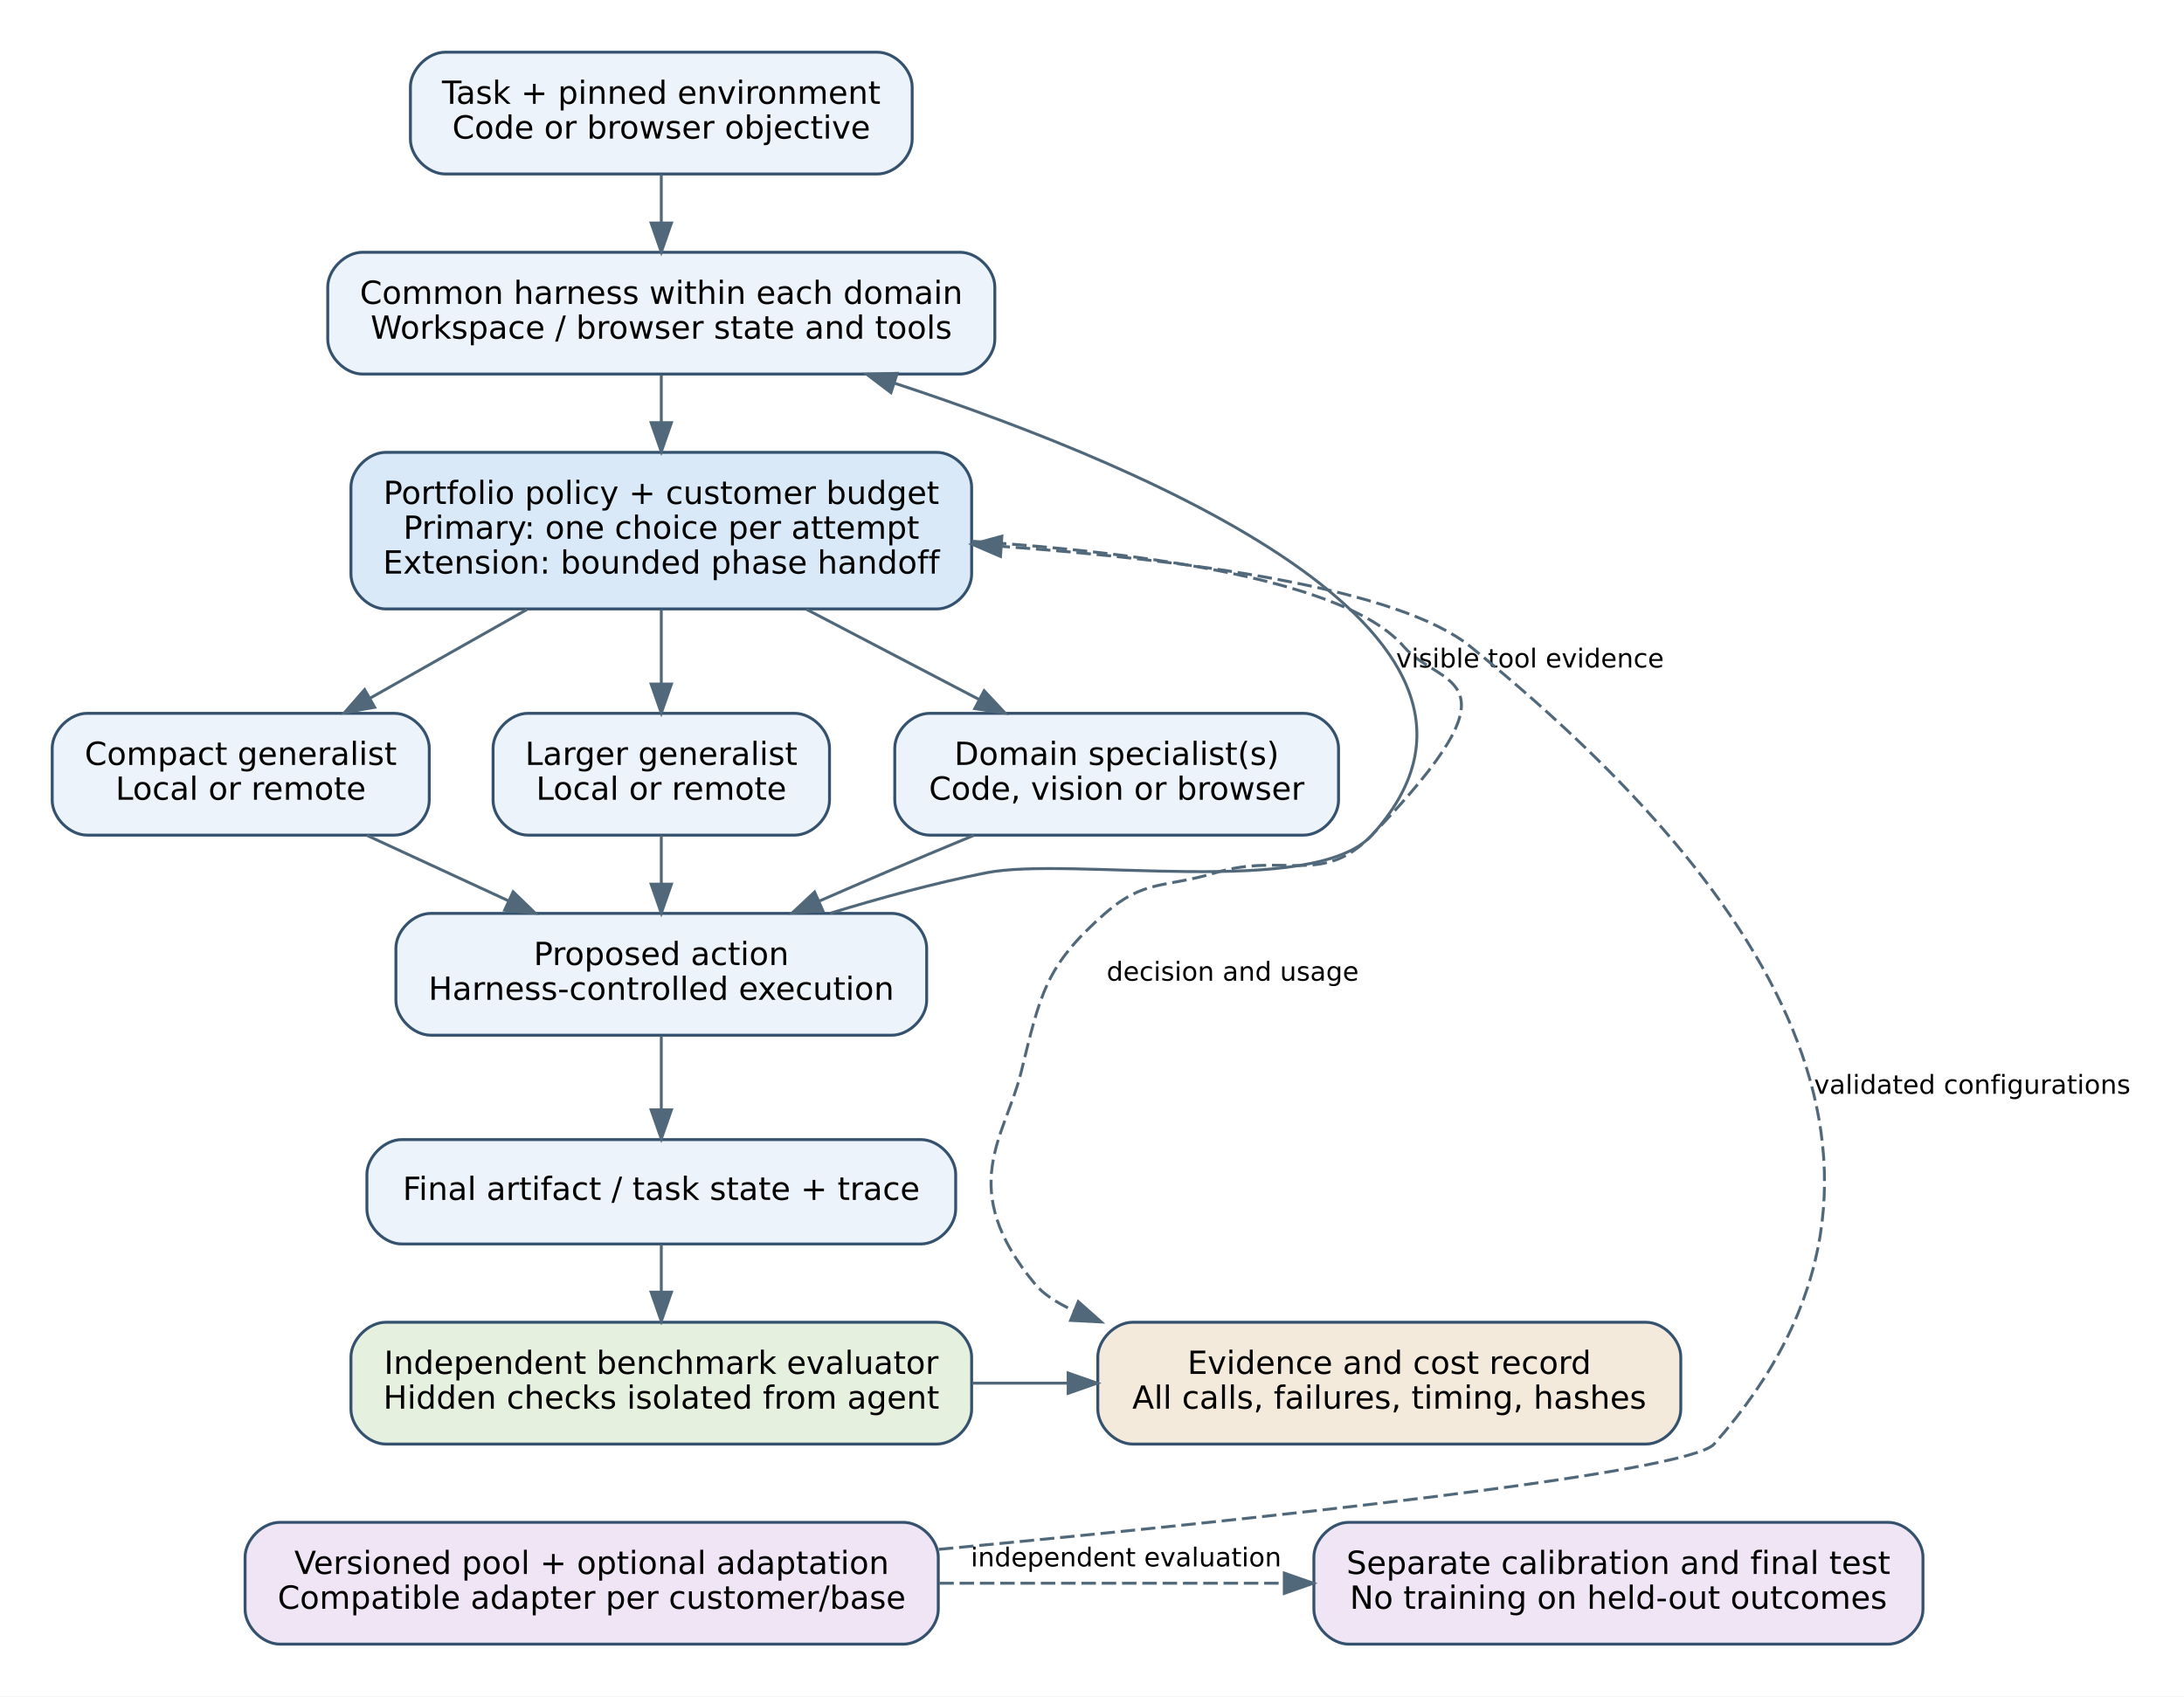
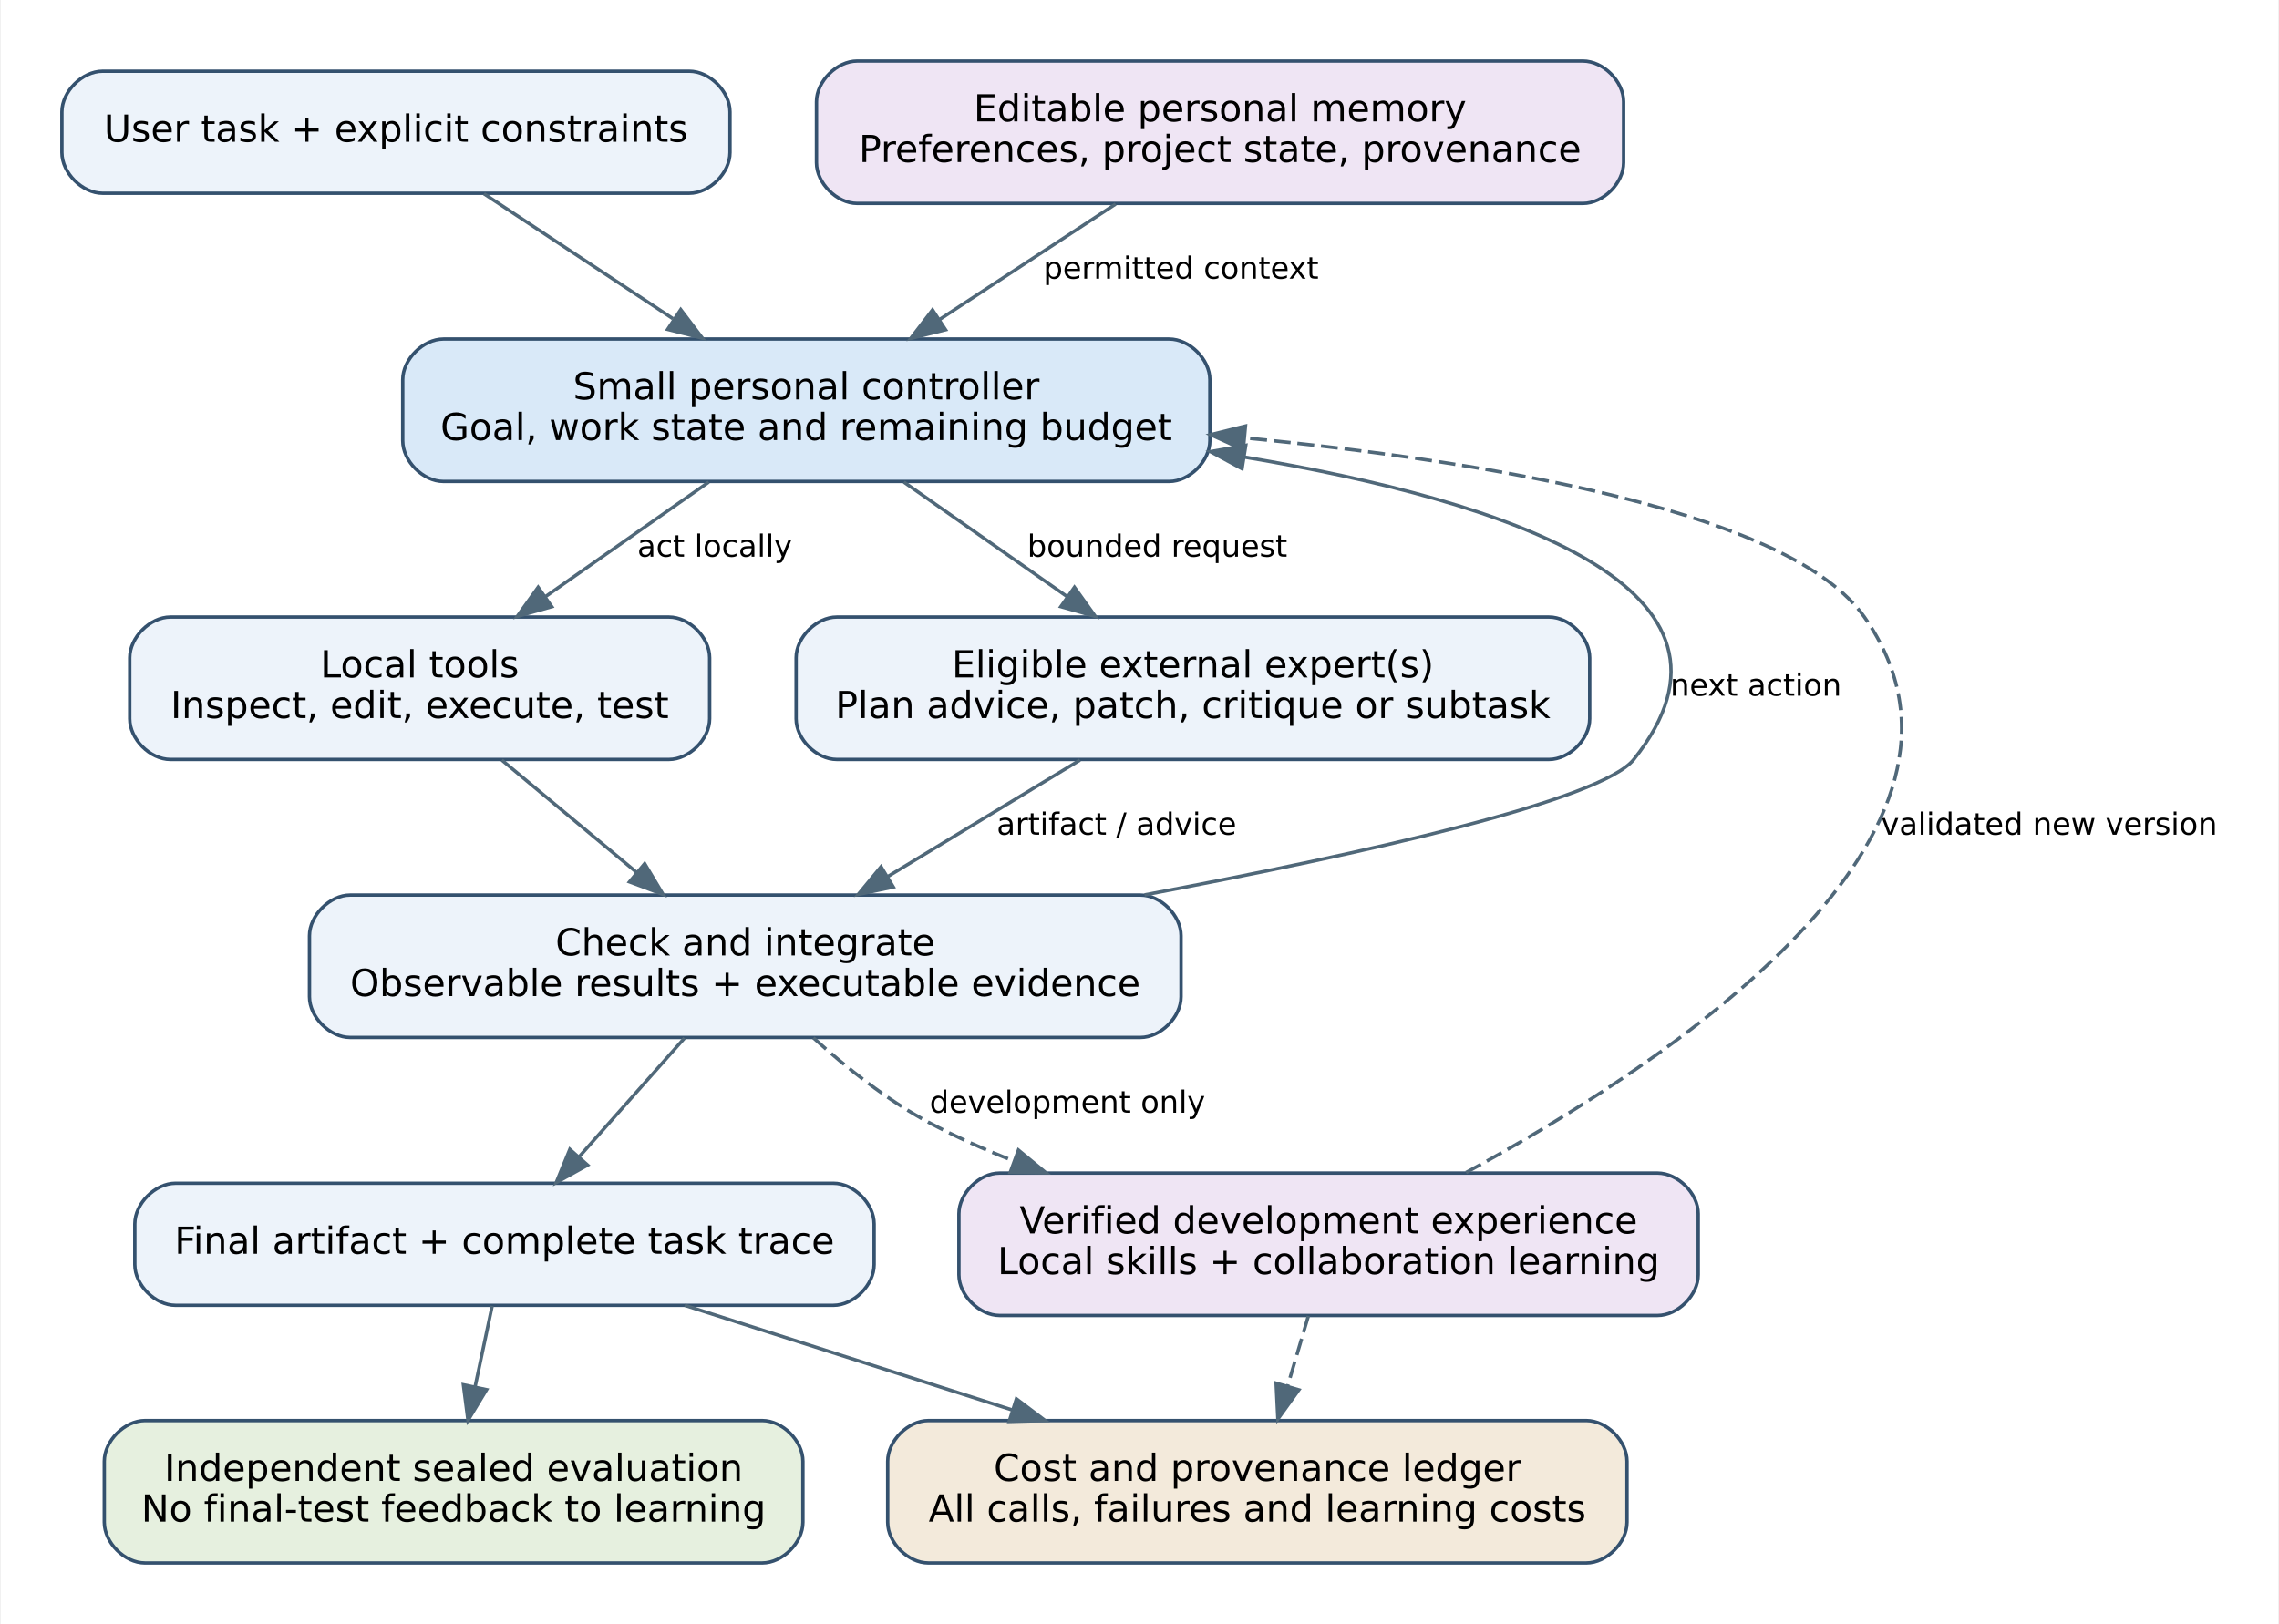
- <svg xmlns="http://www.w3.org/2000/svg" width="753pt" height="585pt" viewBox="0.00 0.00 753.00 585.00">
-   <g id="graph0" class="graph" transform="scale(1 1) rotate(0) translate(18 567)">
-     <polygon fill="white" stroke="transparent" points="-18,18 -18,-567 735,-567 735,18 -18,18" />
+ <svg xmlns="http://www.w3.org/2000/svg" width="672pt" height="479pt" viewBox="0.00 0.00 671.50 479.00">
+   <g id="graph0" class="graph" transform="scale(1 1) rotate(0) translate(18 461)">
+     <polygon fill="white" stroke="transparent" points="-18,18 -18,-461 653.5,-461 653.5,18 -18,18" />
    <g id="node1" class="node">
-       <path fill="#edf3fa" stroke="#34516e" d="M284.5,-549C284.5,-549 135.5,-549 135.5,-549 129.5,-549 123.5,-543 123.5,-537 123.5,-537 123.5,-519 123.5,-519 123.5,-513 129.5,-507 135.5,-507 135.5,-507 284.5,-507 284.5,-507 290.5,-507 296.5,-513 296.5,-519 296.5,-519 296.5,-537 296.5,-537 296.5,-543 290.5,-549 284.5,-549" />
-       <text text-anchor="middle" x="210" y="-531.2" font-family="DejaVu Sans" font-size="11.00">Task + pinned environment</text>
-       <text text-anchor="middle" x="210" y="-519.2" font-family="DejaVu Sans" font-size="11.00">Code or browser objective</text>
+       <path fill="#edf3fa" stroke="#34516e" d="M185,-440C185,-440 12,-440 12,-440 6,-440 0,-434 0,-428 0,-428 0,-416 0,-416 0,-410 6,-404 12,-404 12,-404 185,-404 185,-404 191,-404 197,-410 197,-416 197,-416 197,-428 197,-428 197,-434 191,-440 185,-440" />
+       <text text-anchor="middle" x="98.5" y="-419.2" font-family="DejaVu Sans" font-size="11.00">User task + explicit constraints</text>
+     </g>
+     <g id="node3" class="node">
+       <path fill="#d9e9f8" stroke="#34516e" d="M326.5,-361C326.5,-361 112.5,-361 112.5,-361 106.5,-361 100.5,-355 100.5,-349 100.5,-349 100.5,-331 100.5,-331 100.5,-325 106.5,-319 112.5,-319 112.5,-319 326.5,-319 326.5,-319 332.5,-319 338.5,-325 338.5,-331 338.5,-331 338.5,-349 338.5,-349 338.5,-355 332.5,-361 326.5,-361" />
+       <text text-anchor="middle" x="219.5" y="-343.2" font-family="DejaVu Sans" font-size="11.00">Small personal controller</text>
+       <text text-anchor="middle" x="219.5" y="-331.2" font-family="DejaVu Sans" font-size="11.00">Goal, work state and remaining budget</text>
+     </g>
+     <g id="edge1" class="edge">
+       <path fill="none" stroke="#506879" d="M124.46,-403.84C140.69,-393.11 161.91,-379.08 180.18,-367" />
+       <polygon fill="#506879" stroke="#506879" points="182.47,-369.68 188.88,-361.25 178.61,-363.84 182.47,-369.68" />
    </g>
    <g id="node2" class="node">
-       <path fill="#edf3fa" stroke="#34516e" d="M313,-480C313,-480 107,-480 107,-480 101,-480 95,-474 95,-468 95,-468 95,-450 95,-450 95,-444 101,-438 107,-438 107,-438 313,-438 313,-438 319,-438 325,-444 325,-450 325,-450 325,-468 325,-468 325,-474 319,-480 313,-480" />
-       <text text-anchor="middle" x="210" y="-462.2" font-family="DejaVu Sans" font-size="11.00">Common harness within each domain</text>
-       <text text-anchor="middle" x="210" y="-450.2" font-family="DejaVu Sans" font-size="11.00">Workspace / browser state and tools</text>
-     </g>
-     <g id="edge1" class="edge">
-       <path fill="none" stroke="#506879" d="M210,-506.9C210,-501.73 210,-496.05 210,-490.49" />
-       <polygon fill="#506879" stroke="#506879" points="213.5,-490.09 210,-480.09 206.5,-490.09 213.5,-490.09" />
-     </g>
-     <g id="node3" class="node">
-       <path fill="#d9e9f8" stroke="#34516e" d="M305,-411C305,-411 115,-411 115,-411 109,-411 103,-405 103,-399 103,-399 103,-369 103,-369 103,-363 109,-357 115,-357 115,-357 305,-357 305,-357 311,-357 317,-363 317,-369 317,-369 317,-399 317,-399 317,-405 311,-411 305,-411" />
-       <text text-anchor="middle" x="210" y="-393.2" font-family="DejaVu Sans" font-size="11.00">Portfolio policy + customer budget</text>
-       <text text-anchor="middle" x="210" y="-381.2" font-family="DejaVu Sans" font-size="11.00">Primary: one choice per attempt</text>
-       <text text-anchor="middle" x="210" y="-369.2" font-family="DejaVu Sans" font-size="11.00">Extension: bounded phase handoff</text>
+       <path fill="#efe5f4" stroke="#34516e" d="M448.5,-443C448.5,-443 234.5,-443 234.5,-443 228.5,-443 222.5,-437 222.5,-431 222.5,-431 222.5,-413 222.5,-413 222.5,-407 228.5,-401 234.5,-401 234.5,-401 448.5,-401 448.5,-401 454.5,-401 460.5,-407 460.5,-413 460.5,-413 460.5,-431 460.5,-431 460.5,-437 454.5,-443 448.5,-443" />
+       <text text-anchor="middle" x="341.5" y="-425.2" font-family="DejaVu Sans" font-size="11.00">Editable personal memory</text>
+       <text text-anchor="middle" x="341.5" y="-413.2" font-family="DejaVu Sans" font-size="11.00">Preferences, project state, provenance</text>
    </g>
    <g id="edge2" class="edge">
-       <path fill="none" stroke="#506879" d="M210,-437.67C210,-432.55 210,-426.9 210,-421.27" />
-       <polygon fill="#506879" stroke="#506879" points="213.5,-421.24 210,-411.24 206.5,-421.24 213.5,-421.24" />
+       <path fill="none" stroke="#506879" d="M310.71,-400.81C294.97,-390.49 275.62,-377.8 258.81,-366.77" />
+       <polygon fill="#506879" stroke="#506879" points="260.56,-363.74 250.28,-361.18 256.72,-369.59 260.56,-363.74" />
+       <text text-anchor="middle" x="330" y="-378.8" font-family="DejaVu Sans" font-size="9.00">permitted context</text>
    </g>
    <g id="node4" class="node">
-       <path fill="#edf3fa" stroke="#34516e" d="M118,-321C118,-321 12,-321 12,-321 6,-321 0,-315 0,-309 0,-309 0,-291 0,-291 0,-285 6,-279 12,-279 12,-279 118,-279 118,-279 124,-279 130,-285 130,-291 130,-291 130,-309 130,-309 130,-315 124,-321 118,-321" />
-       <text text-anchor="middle" x="65" y="-303.2" font-family="DejaVu Sans" font-size="11.00">Compact generalist</text>
-       <text text-anchor="middle" x="65" y="-291.2" font-family="DejaVu Sans" font-size="11.00">Local or remote</text>
+       <path fill="#edf3fa" stroke="#34516e" d="M179,-279C179,-279 32,-279 32,-279 26,-279 20,-273 20,-267 20,-267 20,-249 20,-249 20,-243 26,-237 32,-237 32,-237 179,-237 179,-237 185,-237 191,-243 191,-249 191,-249 191,-267 191,-267 191,-273 185,-279 179,-279" />
+       <text text-anchor="middle" x="105.5" y="-261.2" font-family="DejaVu Sans" font-size="11.00">Local tools</text>
+       <text text-anchor="middle" x="105.5" y="-249.2" font-family="DejaVu Sans" font-size="11.00">Inspect, edit, execute, test</text>
    </g>
    <g id="edge3" class="edge">
-       <path fill="none" stroke="#506879" d="M163.72,-356.83C146.36,-347.01 126.68,-335.88 109.48,-326.16" />
-       <polygon fill="#506879" stroke="#506879" points="111.17,-323.09 100.74,-321.21 107.72,-329.18 111.17,-323.09" />
+       <path fill="none" stroke="#506879" d="M190.73,-318.81C176.15,-308.58 158.27,-296.03 142.66,-285.08" />
+       <polygon fill="#506879" stroke="#506879" points="144.45,-282.06 134.26,-279.18 140.43,-287.79 144.45,-282.06" />
+       <text text-anchor="middle" x="192.5" y="-296.8" font-family="DejaVu Sans" font-size="9.00">act locally</text>
    </g>
    <g id="node5" class="node">
-       <path fill="#edf3fa" stroke="#34516e" d="M256,-321C256,-321 164,-321 164,-321 158,-321 152,-315 152,-309 152,-309 152,-291 152,-291 152,-285 158,-279 164,-279 164,-279 256,-279 256,-279 262,-279 268,-285 268,-291 268,-291 268,-309 268,-309 268,-315 262,-321 256,-321" />
-       <text text-anchor="middle" x="210" y="-303.2" font-family="DejaVu Sans" font-size="11.00">Larger generalist</text>
-       <text text-anchor="middle" x="210" y="-291.2" font-family="DejaVu Sans" font-size="11.00">Local or remote</text>
+       <path fill="#edf3fa" stroke="#34516e" d="M438.5,-279C438.5,-279 228.5,-279 228.5,-279 222.5,-279 216.5,-273 216.5,-267 216.5,-267 216.5,-249 216.5,-249 216.5,-243 222.5,-237 228.5,-237 228.5,-237 438.5,-237 438.5,-237 444.5,-237 450.5,-243 450.5,-249 450.5,-249 450.5,-267 450.5,-267 450.5,-273 444.5,-279 438.5,-279" />
+       <text text-anchor="middle" x="333.5" y="-261.2" font-family="DejaVu Sans" font-size="11.00">Eligible external expert(s)</text>
+       <text text-anchor="middle" x="333.5" y="-249.2" font-family="DejaVu Sans" font-size="11.00">Plan advice, patch, critique or subtask</text>
    </g>
    <g id="edge4" class="edge">
-       <path fill="none" stroke="#506879" d="M210,-356.6C210,-348.51 210,-339.53 210,-331.2" />
-       <polygon fill="#506879" stroke="#506879" points="213.5,-331.1 210,-321.1 206.5,-331.1 213.5,-331.1" />
+       <path fill="none" stroke="#506879" d="M248.27,-318.81C262.85,-308.58 280.73,-296.03 296.34,-285.08" />
+       <polygon fill="#506879" stroke="#506879" points="298.57,-287.79 304.74,-279.18 294.55,-282.06 298.57,-287.79" />
+       <text text-anchor="middle" x="323" y="-296.8" font-family="DejaVu Sans" font-size="9.00">bounded request</text>
    </g>
    <g id="node6" class="node">
-       <path fill="#edf3fa" stroke="#34516e" d="M431.5,-321C431.5,-321 302.5,-321 302.5,-321 296.5,-321 290.5,-315 290.5,-309 290.5,-309 290.5,-291 290.5,-291 290.5,-285 296.5,-279 302.5,-279 302.5,-279 431.5,-279 431.5,-279 437.5,-279 443.5,-285 443.5,-291 443.5,-291 443.5,-309 443.5,-309 443.5,-315 437.5,-321 431.5,-321" />
-       <text text-anchor="middle" x="367" y="-303.2" font-family="DejaVu Sans" font-size="11.00">Domain specialist(s)</text>
-       <text text-anchor="middle" x="367" y="-291.2" font-family="DejaVu Sans" font-size="11.00">Code, vision or browser</text>
+       <path fill="#edf3fa" stroke="#34516e" d="M318,-197C318,-197 85,-197 85,-197 79,-197 73,-191 73,-185 73,-185 73,-167 73,-167 73,-161 79,-155 85,-155 85,-155 318,-155 318,-155 324,-155 330,-161 330,-167 330,-167 330,-185 330,-185 330,-191 324,-197 318,-197" />
+       <text text-anchor="middle" x="201.5" y="-179.2" font-family="DejaVu Sans" font-size="11.00">Check and integrate</text>
+       <text text-anchor="middle" x="201.5" y="-167.2" font-family="DejaVu Sans" font-size="11.00">Observable results + executable evidence</text>
    </g>
    <g id="edge5" class="edge">
-       <path fill="none" stroke="#506879" d="M260.11,-356.83C279.16,-346.88 300.78,-335.58 319.58,-325.77" />
-       <polygon fill="#506879" stroke="#506879" points="321.31,-328.81 328.55,-321.08 318.07,-322.61 321.31,-328.81" />
+       <path fill="none" stroke="#506879" d="M129.72,-236.81C141.78,-226.77 156.5,-214.5 169.47,-203.69" />
+       <polygon fill="#506879" stroke="#506879" points="171.84,-206.27 177.28,-197.18 167.36,-200.89 171.84,-206.27" />
+     </g>
+     <g id="edge6" class="edge">
+       <path fill="none" stroke="#506879" d="M300.19,-236.81C282.99,-226.39 261.84,-213.57 243.53,-202.47" />
+       <polygon fill="#506879" stroke="#506879" points="245.16,-199.37 234.8,-197.18 241.54,-205.36 245.16,-199.37" />
+       <text text-anchor="middle" x="311" y="-214.8" font-family="DejaVu Sans" font-size="9.00">artifact / advice</text>
+     </g>
+     <g id="edge7" class="edge">
+       <path fill="none" stroke="#506879" d="M319.24,-197.05C384.28,-209.32 453.89,-224.93 463.5,-237 503.63,-287.36 426.55,-313.15 348.65,-326.19" />
+       <polygon fill="#506879" stroke="#506879" points="347.98,-322.75 338.66,-327.79 349.09,-329.66 347.98,-322.75" />
+       <text text-anchor="middle" x="499.5" y="-255.8" font-family="DejaVu Sans" font-size="9.00">next action</text>
+     </g>
+     <g id="node7" class="node">
+       <path fill="#edf3fa" stroke="#34516e" d="M227.5,-112C227.5,-112 33.5,-112 33.5,-112 27.5,-112 21.5,-106 21.5,-100 21.5,-100 21.5,-88 21.5,-88 21.5,-82 27.5,-76 33.5,-76 33.5,-76 227.5,-76 227.5,-76 233.5,-76 239.5,-82 239.5,-88 239.5,-88 239.5,-100 239.5,-100 239.5,-106 233.5,-112 227.5,-112" />
+       <text text-anchor="middle" x="130.5" y="-91.2" font-family="DejaVu Sans" font-size="11.00">Final artifact + complete task trace</text>
+     </g>
+     <g id="edge8" class="edge">
+       <path fill="none" stroke="#506879" d="M183.58,-154.81C174.2,-144.23 162.61,-131.18 152.66,-119.97" />
+       <polygon fill="#506879" stroke="#506879" points="155.02,-117.35 145.76,-112.2 149.78,-122 155.02,-117.35" />
+     </g>
+     <g id="node9" class="node">
+       <path fill="#efe5f4" stroke="#34516e" d="M470.5,-115C470.5,-115 276.5,-115 276.5,-115 270.5,-115 264.5,-109 264.5,-103 264.5,-103 264.5,-85 264.5,-85 264.5,-79 270.5,-73 276.5,-73 276.5,-73 470.5,-73 470.5,-73 476.5,-73 482.5,-79 482.5,-85 482.5,-85 482.5,-103 482.5,-103 482.5,-109 476.5,-115 470.5,-115" />
+       <text text-anchor="middle" x="373.5" y="-97.2" font-family="DejaVu Sans" font-size="11.00">Verified development experience</text>
+       <text text-anchor="middle" x="373.5" y="-85.2" font-family="DejaVu Sans" font-size="11.00">Local skills + collaboration learning</text>
+     </g>
+     <g id="edge9" class="edge">
+       <path fill="none" stroke="#506879" stroke-dasharray="5,2" d="M221.59,-154.88C231.19,-146.21 243.24,-136.57 255.5,-130 263.45,-125.74 272,-121.94 280.71,-118.55" />
+       <polygon fill="#506879" stroke="#506879" points="282.05,-121.78 290.22,-115.04 279.63,-115.22 282.05,-121.78" />
+       <text text-anchor="middle" x="296.5" y="-132.8" font-family="DejaVu Sans" font-size="9.00">development only</text>
+     </g>
+     <g id="node8" class="node">
+       <path fill="#e6f0df" stroke="#34516e" d="M206.5,-42C206.5,-42 24.5,-42 24.5,-42 18.5,-42 12.5,-36 12.5,-30 12.5,-30 12.5,-12 12.5,-12 12.5,-6 18.5,0 24.5,0 24.5,0 206.5,0 206.5,0 212.5,0 218.5,-6 218.5,-12 218.5,-12 218.5,-30 218.5,-30 218.5,-36 212.5,-42 206.5,-42" />
+       <text text-anchor="middle" x="115.5" y="-24.2" font-family="DejaVu Sans" font-size="11.00">Independent sealed evaluation</text>
+       <text text-anchor="middle" x="115.5" y="-12.2" font-family="DejaVu Sans" font-size="11.00">No final-test feedback to learning</text>
+     </g>
+     <g id="edge11" class="edge">
+       <path fill="none" stroke="#506879" d="M126.87,-75.81C125.36,-68.66 123.56,-60.13 121.84,-52" />
+       <polygon fill="#506879" stroke="#506879" points="125.23,-51.11 119.74,-42.05 118.38,-52.56 125.23,-51.11" />
    </g>
    <g id="node10" class="node">
-       <path fill="#f3eadb" stroke="#34516e" d="M549.5,-111C549.5,-111 372.5,-111 372.5,-111 366.5,-111 360.5,-105 360.5,-99 360.5,-99 360.5,-81 360.5,-81 360.5,-75 366.5,-69 372.5,-69 372.5,-69 549.5,-69 549.5,-69 555.5,-69 561.5,-75 561.5,-81 561.5,-81 561.5,-99 561.5,-99 561.5,-105 555.5,-111 549.5,-111" />
-       <text text-anchor="middle" x="461" y="-93.2" font-family="DejaVu Sans" font-size="11.00">Evidence and cost record</text>
-       <text text-anchor="middle" x="461" y="-81.2" font-family="DejaVu Sans" font-size="11.00">All calls, failures, timing, hashes</text>
+       <path fill="#f3eadb" stroke="#34516e" d="M449.5,-42C449.5,-42 255.5,-42 255.5,-42 249.5,-42 243.5,-36 243.5,-30 243.5,-30 243.5,-12 243.5,-12 243.5,-6 249.5,0 255.5,0 255.5,0 449.5,0 449.5,0 455.5,0 461.5,-6 461.5,-12 461.5,-12 461.5,-30 461.5,-30 461.5,-36 455.5,-42 449.5,-42" />
+       <text text-anchor="middle" x="352.5" y="-24.2" font-family="DejaVu Sans" font-size="11.00">Cost and provenance ledger</text>
+       <text text-anchor="middle" x="352.5" y="-12.2" font-family="DejaVu Sans" font-size="11.00">All calls, failures and learning costs</text>
+     </g>
+     <g id="edge12" class="edge">
+       <path fill="none" stroke="#506879" d="M183.67,-75.99C212.62,-66.74 248.85,-55.15 280.31,-45.09" />
+       <polygon fill="#506879" stroke="#506879" points="281.45,-48.4 289.91,-42.02 279.32,-41.73 281.45,-48.4" />
+     </g>
+     <g id="edge10" class="edge">
+       <path fill="none" stroke="#506879" stroke-dasharray="5,2" d="M414.03,-115.16C474.35,-147.9 576.1,-215.4 531.5,-279 510.17,-309.42 424.9,-324.44 348.89,-331.84" />
+       <polygon fill="#506879" stroke="#506879" points="348.35,-328.38 338.72,-332.79 349,-335.35 348.35,-328.38" />
+       <text text-anchor="middle" x="586" y="-214.8" font-family="DejaVu Sans" font-size="9.00">validated new version</text>
    </g>
    <g id="edge13" class="edge">
-       <path fill="none" stroke="#506879" stroke-dasharray="5,2" d="M317.01,-380.35C378.18,-376.32 446.52,-366.68 466,-344 478.39,-329.59 508.93,-335.07 455,-279 437.89,-261.21 424.62,-273.17 401,-266 383.78,-260.77 376.54,-263.86 363,-252 342.21,-233.79 340.64,-223.82 334,-197 328.52,-174.84 311.36,-157.29 339,-124 341.68,-120.77 346.29,-117.76 352.2,-114.99" />
-       <polygon fill="#506879" stroke="#506879" points="353.77,-118.13 361.69,-111.1 351.11,-111.65 353.77,-118.13" />
-       <text text-anchor="middle" x="407" y="-228.8" font-family="DejaVu Sans" font-size="9.00">decision and usage</text>
-     </g>
-     <g id="node7" class="node">
-       <path fill="#edf3fa" stroke="#34516e" d="M289.5,-252C289.5,-252 130.5,-252 130.5,-252 124.5,-252 118.5,-246 118.5,-240 118.5,-240 118.5,-222 118.5,-222 118.5,-216 124.5,-210 130.5,-210 130.5,-210 289.5,-210 289.5,-210 295.5,-210 301.5,-216 301.5,-222 301.5,-222 301.5,-240 301.5,-240 301.5,-246 295.5,-252 289.5,-252" />
-       <text text-anchor="middle" x="210" y="-234.2" font-family="DejaVu Sans" font-size="11.00">Proposed action</text>
-       <text text-anchor="middle" x="210" y="-222.2" font-family="DejaVu Sans" font-size="11.00">Harness-controlled execution</text>
-     </g>
-     <g id="edge6" class="edge">
-       <path fill="none" stroke="#506879" d="M108.5,-278.9C123.85,-271.81 141.26,-263.76 157.28,-256.36" />
-       <polygon fill="#506879" stroke="#506879" points="158.92,-259.46 166.53,-252.09 155.98,-253.11 158.92,-259.46" />
-     </g>
-     <g id="edge7" class="edge">
-       <path fill="none" stroke="#506879" d="M210,-278.9C210,-273.73 210,-268.05 210,-262.49" />
-       <polygon fill="#506879" stroke="#506879" points="213.5,-262.09 210,-252.09 206.5,-262.09 213.5,-262.09" />
-     </g>
-     <g id="edge8" class="edge">
-       <path fill="none" stroke="#506879" d="M317.84,-278.95C307.63,-274.72 296.95,-270.25 287,-266 279.64,-262.86 271.91,-259.51 264.3,-256.18" />
-       <polygon fill="#506879" stroke="#506879" points="265.68,-252.96 255.11,-252.14 262.86,-259.37 265.68,-252.96" />
-     </g>
-     <g id="edge9" class="edge">
-       <path fill="none" stroke="#506879" d="M268.16,-252.03C285.32,-257.29 304.26,-262.48 322,-266 351.13,-271.79 435.05,-257 455,-279 516.1,-346.36 383.37,-404.28 290.45,-434.85" />
-       <polygon fill="#506879" stroke="#506879" points="289.18,-431.58 280.74,-437.99 291.34,-438.24 289.18,-431.58" />
-       <text text-anchor="middle" x="509.5" y="-336.8" font-family="DejaVu Sans" font-size="9.00">visible tool evidence</text>
-     </g>
-     <g id="node8" class="node">
-       <path fill="#edf3fa" stroke="#34516e" d="M299.5,-174C299.5,-174 120.5,-174 120.5,-174 114.5,-174 108.5,-168 108.5,-162 108.5,-162 108.5,-150 108.5,-150 108.5,-144 114.5,-138 120.5,-138 120.5,-138 299.5,-138 299.5,-138 305.5,-138 311.5,-144 311.5,-150 311.5,-150 311.5,-162 311.5,-162 311.5,-168 305.5,-174 299.5,-174" />
-       <text text-anchor="middle" x="210" y="-153.2" font-family="DejaVu Sans" font-size="11.00">Final artifact / task state + trace</text>
-     </g>
-     <g id="edge10" class="edge">
-       <path fill="none" stroke="#506879" d="M210,-209.67C210,-201.83 210,-192.76 210,-184.37" />
-       <polygon fill="#506879" stroke="#506879" points="213.5,-184.26 210,-174.26 206.5,-184.26 213.5,-184.26" />
-     </g>
-     <g id="node9" class="node">
-       <path fill="#e6f0df" stroke="#34516e" d="M305,-111C305,-111 115,-111 115,-111 109,-111 103,-105 103,-99 103,-99 103,-81 103,-81 103,-75 109,-69 115,-69 115,-69 305,-69 305,-69 311,-69 317,-75 317,-81 317,-81 317,-99 317,-99 317,-105 311,-111 305,-111" />
-       <text text-anchor="middle" x="210" y="-93.2" font-family="DejaVu Sans" font-size="11.00">Independent benchmark evaluator</text>
-       <text text-anchor="middle" x="210" y="-81.2" font-family="DejaVu Sans" font-size="11.00">Hidden checks isolated from agent</text>
-     </g>
-     <g id="edge11" class="edge">
-       <path fill="none" stroke="#506879" d="M210,-137.85C210,-132.89 210,-127.31 210,-121.78" />
-       <polygon fill="#506879" stroke="#506879" points="213.5,-121.38 210,-111.38 206.5,-121.38 213.5,-121.38" />
-     </g>
-     <g id="edge12" class="edge">
-       <path fill="none" stroke="#506879" d="M317.36,-90C328.32,-90 339.27,-90 350.22,-90" />
-       <polygon fill="#506879" stroke="#506879" points="350.28,-93.5 360.28,-90 350.28,-86.5 350.28,-93.5" />
-     </g>
-     <g id="node12" class="node">
-       <path fill="#efe5f4" stroke="#34516e" d="M633,-42C633,-42 447,-42 447,-42 441,-42 435,-36 435,-30 435,-30 435,-12 435,-12 435,-6 441,0 447,0 447,0 633,0 633,0 639,0 645,-6 645,-12 645,-12 645,-30 645,-30 645,-36 639,-42 633,-42" />
-       <text text-anchor="middle" x="540" y="-24.2" font-family="DejaVu Sans" font-size="11.00">Separate calibration and final test</text>
-       <text text-anchor="middle" x="540" y="-12.2" font-family="DejaVu Sans" font-size="11.00">No training on held-out outcomes</text>
-     </g>
-     <g id="node11" class="node">
-       <path fill="#efe5f4" stroke="#34516e" d="M293.5,-42C293.5,-42 78.5,-42 78.5,-42 72.5,-42 66.5,-36 66.5,-30 66.5,-30 66.5,-12 66.5,-12 66.5,-6 72.5,0 78.5,0 78.5,0 293.5,0 293.5,0 299.5,0 305.5,-6 305.5,-12 305.5,-12 305.5,-30 305.5,-30 305.5,-36 299.5,-42 293.5,-42" />
-       <text text-anchor="middle" x="186" y="-24.2" font-family="DejaVu Sans" font-size="11.00">Versioned pool + optional adaptation</text>
-       <text text-anchor="middle" x="186" y="-12.2" font-family="DejaVu Sans" font-size="11.00">Compatible adapter per customer/base</text>
-     </g>
-     <g id="edge14" class="edge">
-       <path fill="none" stroke="#506879" stroke-dasharray="5,2" d="M305.7,-32.69C416.03,-43.14 564.05,-58.9 573,-69 657.74,-164.66 588.22,-263.46 489,-344 464.22,-364.11 392.19,-373.86 327.52,-378.57" />
-       <polygon fill="#506879" stroke="#506879" points="326.95,-375.1 317.22,-379.29 327.43,-382.09 326.95,-375.1" />
-       <text text-anchor="middle" x="662" y="-189.8" font-family="DejaVu Sans" font-size="9.00">validated configurations</text>
-     </g>
-     <g id="edge15" class="edge">
-       <path fill="none" stroke="#506879" stroke-dasharray="5,2" d="M305.85,-21C344.24,-21 386.65,-21 424.71,-21" />
-       <polygon fill="#506879" stroke="#506879" points="424.8,-24.5 434.8,-21 424.8,-17.5 424.8,-24.5" />
-       <text text-anchor="middle" x="370.25" y="-26.8" font-family="DejaVu Sans" font-size="9.00">independent evaluation</text>
+       <path fill="none" stroke="#506879" stroke-dasharray="5,2" d="M367.54,-72.84C365.65,-66.45 363.52,-59.24 361.46,-52.3" />
+       <polygon fill="#506879" stroke="#506879" points="364.74,-51.05 358.55,-42.45 358.03,-53.03 364.74,-51.05" />
    </g>
  </g>
</svg>
